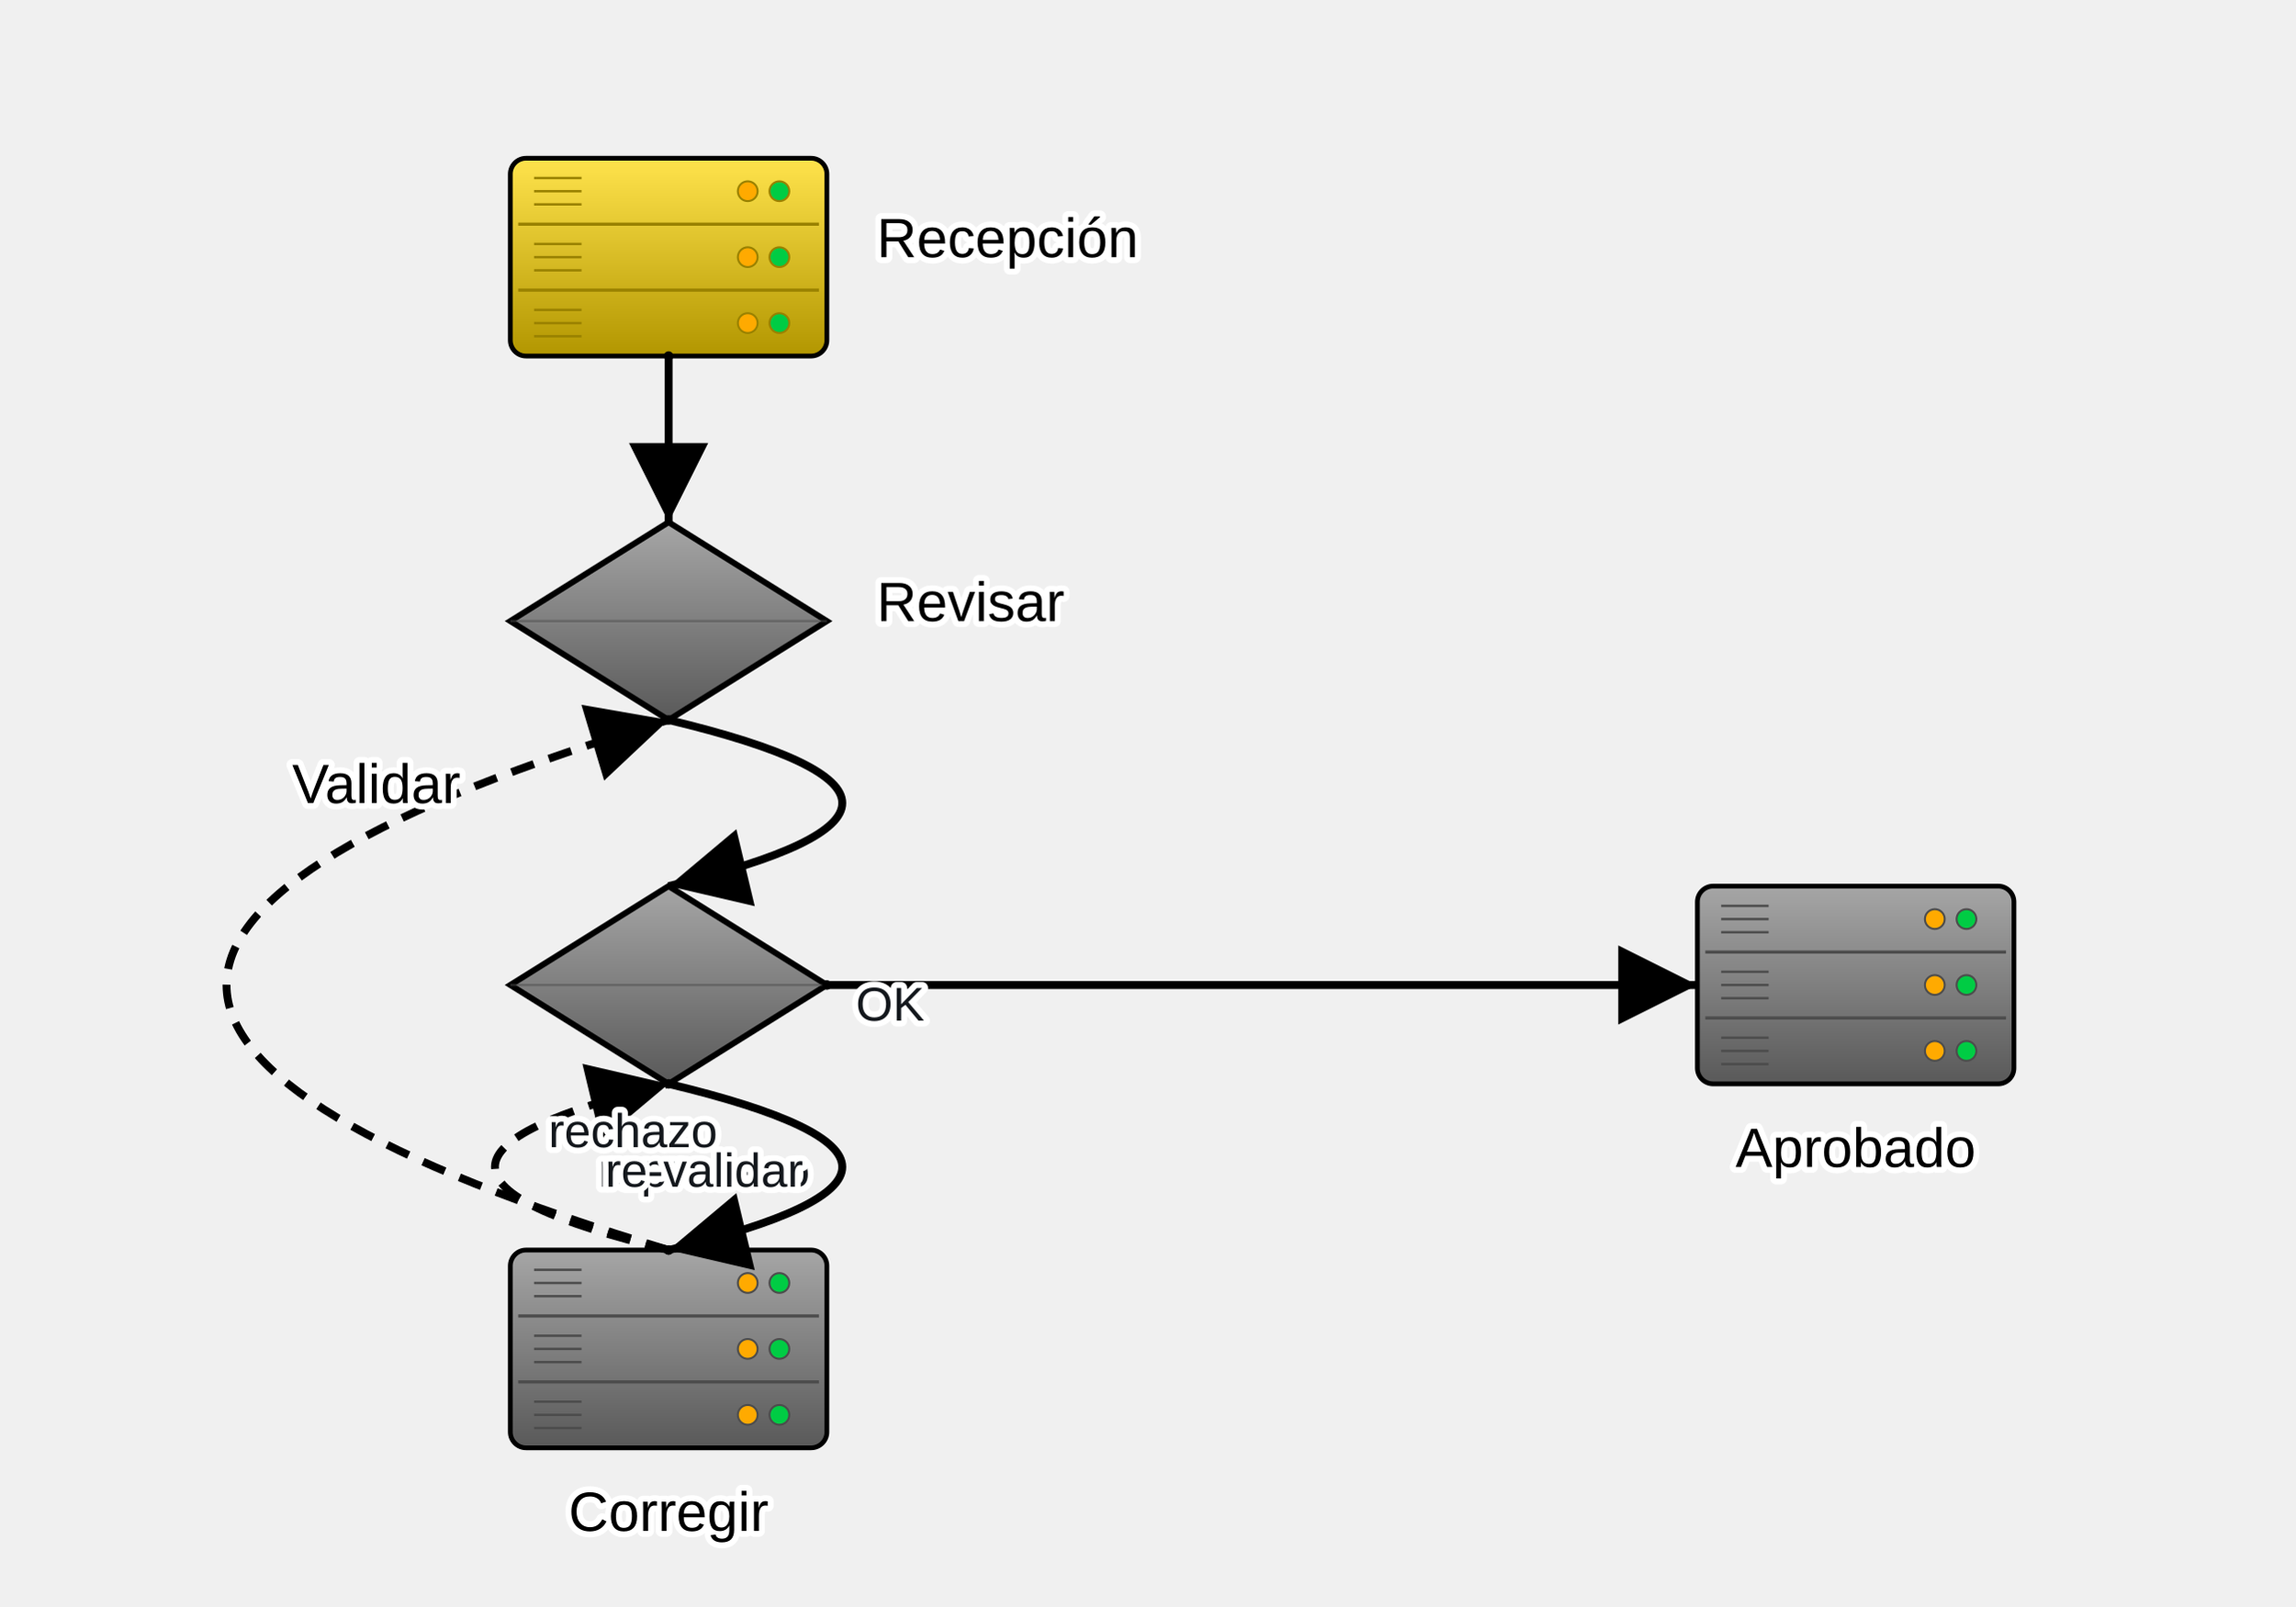
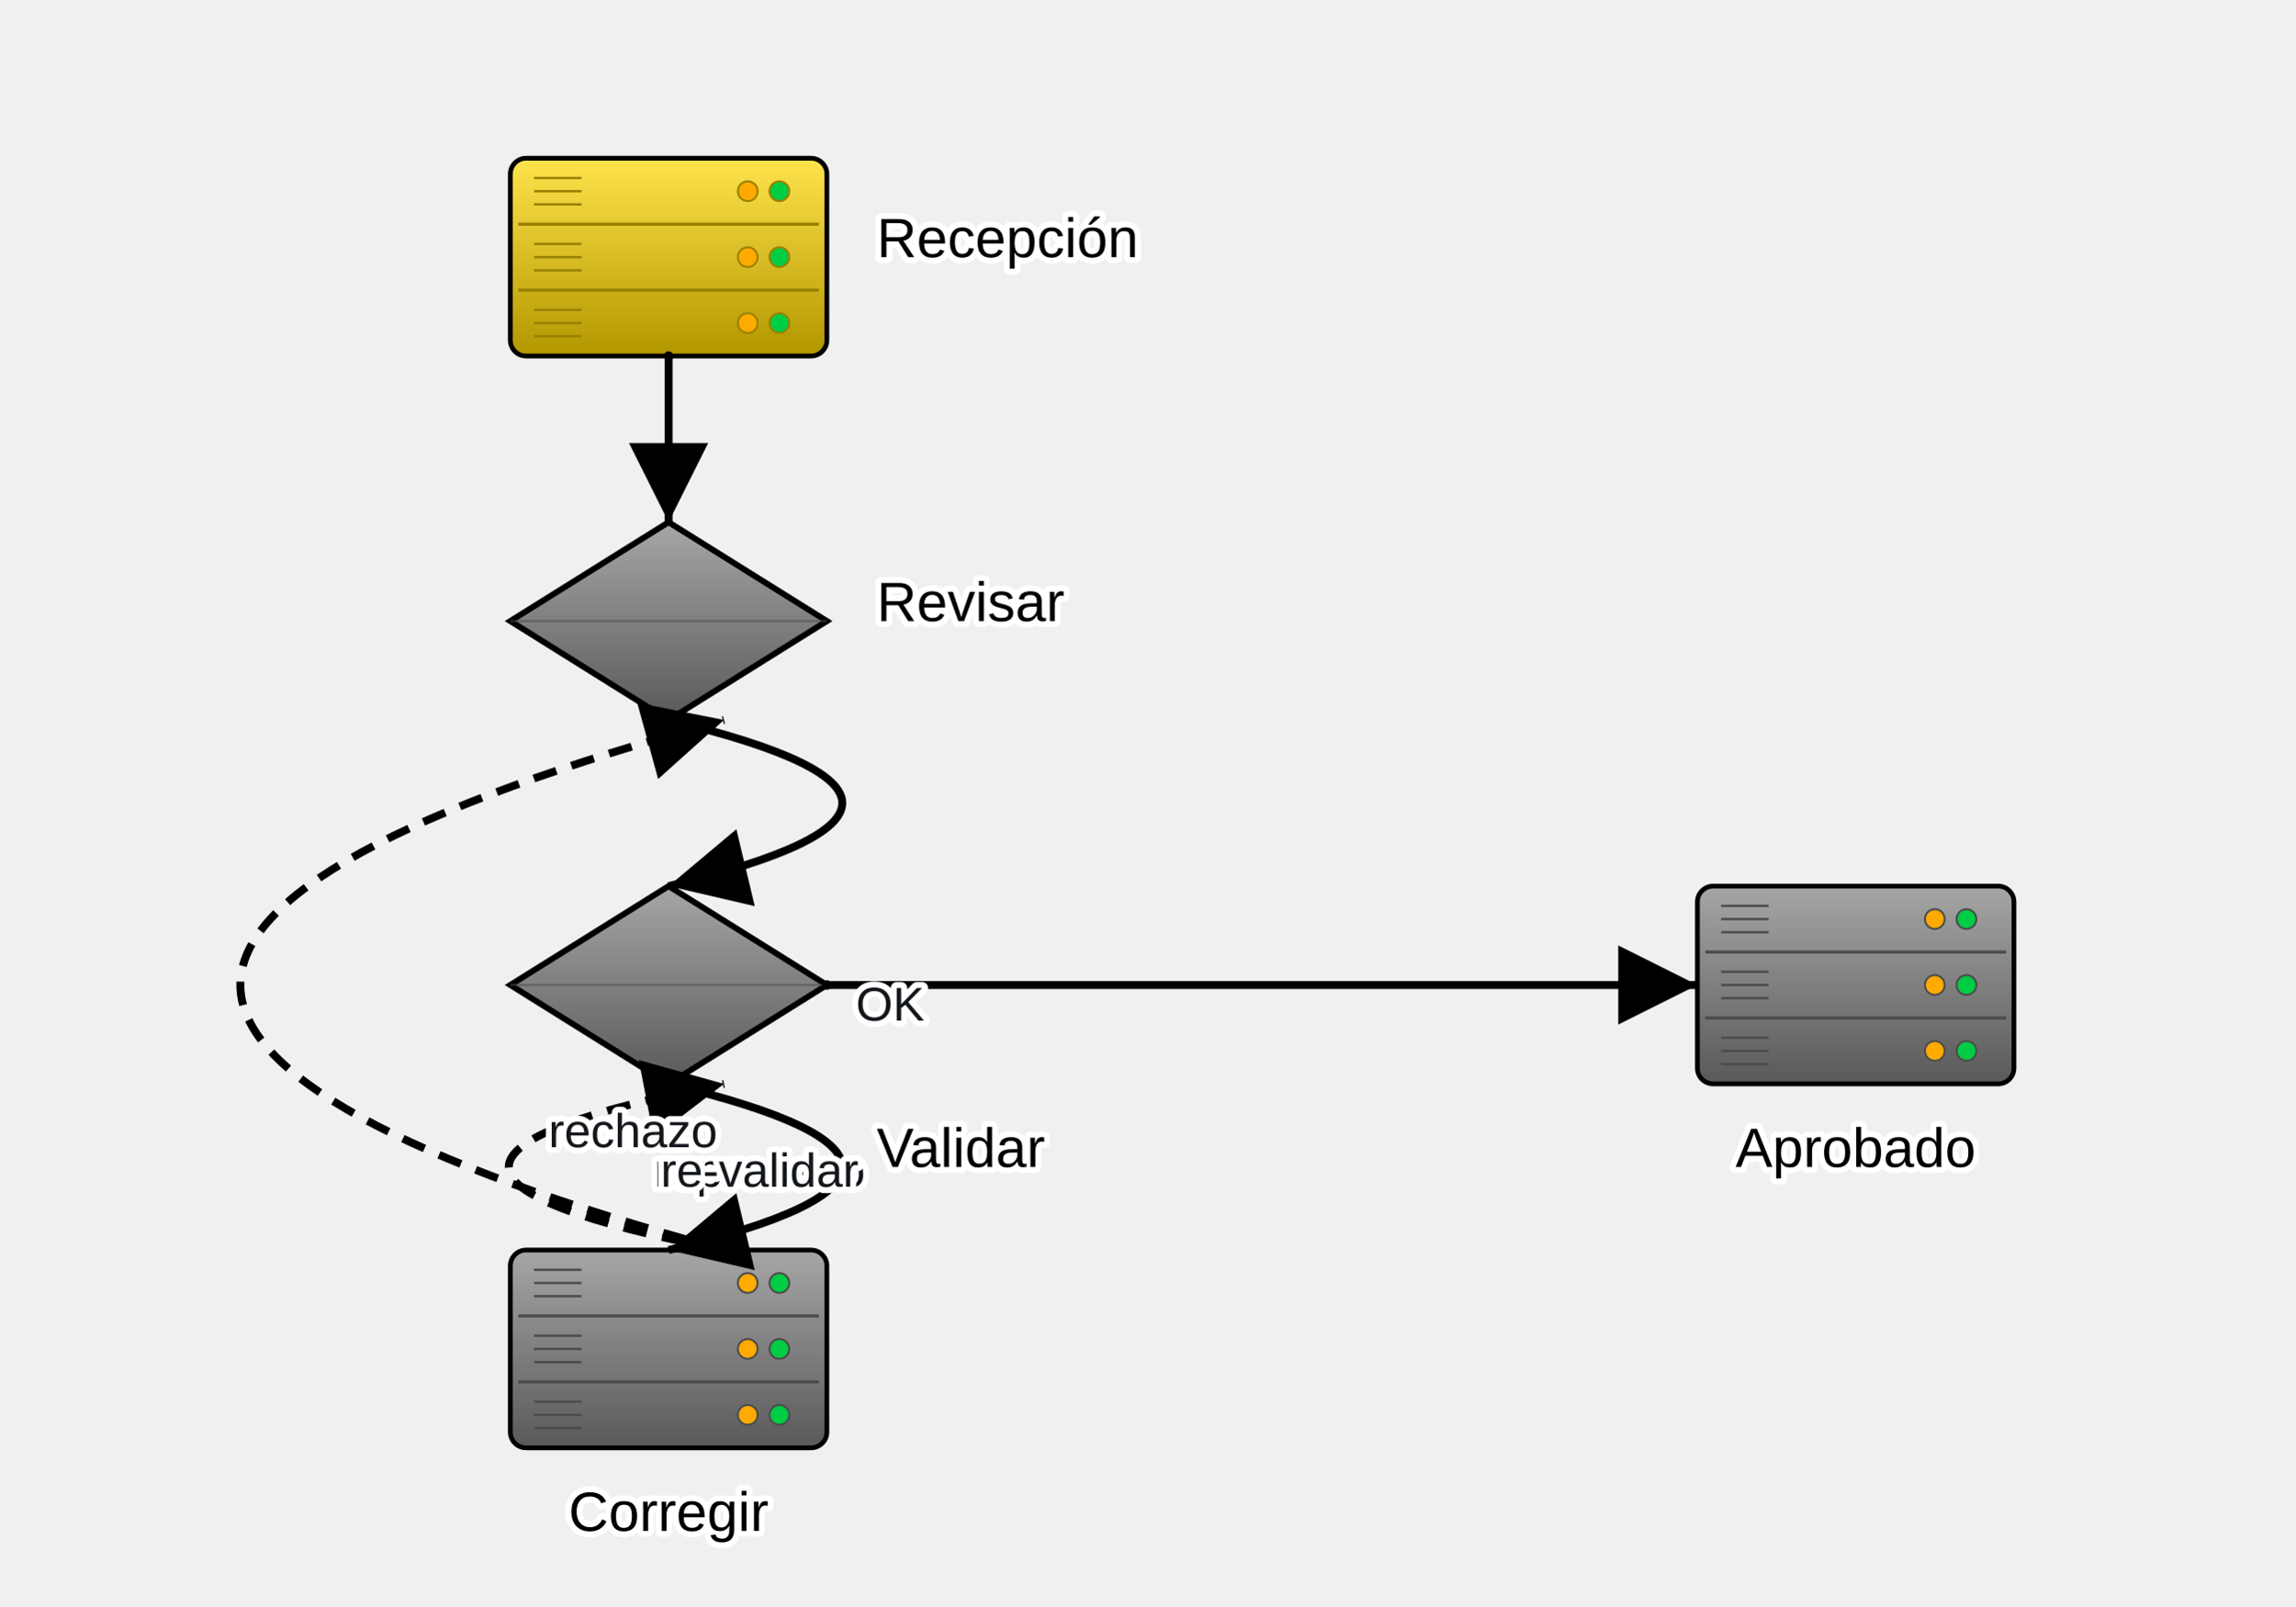
<svg xmlns="http://www.w3.org/2000/svg" baseProfile="full" height="406.0" version="1.1" viewBox="0,0,580.0,406.0" width="580.0">
  <defs>
    <style type="text/css">text{paint-order:stroke;stroke:#ffffff;stroke-width:3px;stroke-linejoin:round;stroke-linecap:round}</style>
    <filter height="140%" id="text-glow" width="140%" x="-20%" y="-20%">
      <feMerge>
        <feMergeNode in="SourceGraphic" />
      </feMerge>
    </filter>
    <marker id="arrow-end" markerHeight="10" markerWidth="10" orient="auto" refX="10" refY="5">
      <path d="M 0 0 L 10 5 L 0 10 z" fill="black" />
    </marker>
    <marker id="arrow-start" markerHeight="10" markerWidth="10" orient="auto" refX="0" refY="5">
      <path d="M 10 0 L 0 5 L 10 10 z" fill="black" />
    </marker>
    <marker id="circle-start" markerHeight="2.4" markerUnits="userSpaceOnUse" markerWidth="2.4" orient="auto" refX="1.2" refY="1.2">
      <circle cx="1.2" cy="1.2" fill="black" r="1.2" />
    </marker>
    <marker id="circle-end" markerHeight="2.4" markerUnits="userSpaceOnUse" markerWidth="2.4" orient="auto" refX="1.2" refY="1.2">
      <circle cx="1.2" cy="1.2" fill="black" r="1.2" />
    </marker>
    <linearGradient id="gradient-inicio" x1="0%" x2="0%" y1="0%" y2="100%">
      <stop offset="0%" stop-color="#ffe34c" />
      <stop offset="100%" stop-color="#b29600" />
    </linearGradient>
    <linearGradient id="gradient-revisar" x1="0%" x2="0%" y1="0%" y2="100%">
      <stop offset="0%" stop-color="#a6a6a6" />
      <stop offset="100%" stop-color="#595959" />
    </linearGradient>
    <linearGradient id="gradient-validar" x1="0%" x2="0%" y1="0%" y2="100%">
      <stop offset="0%" stop-color="#a6a6a6" />
      <stop offset="100%" stop-color="#595959" />
    </linearGradient>
    <linearGradient id="gradient-corregir" x1="0%" x2="0%" y1="0%" y2="100%">
      <stop offset="0%" stop-color="#a6a6a6" />
      <stop offset="100%" stop-color="#595959" />
    </linearGradient>
    <linearGradient id="gradient-aprobado" x1="0%" x2="0%" y1="0%" y2="100%">
      <stop offset="0%" stop-color="#a6a6a6" />
      <stop offset="100%" stop-color="#595959" />
    </linearGradient>
  </defs>
  <g id="inicio">
    <rect fill="url(#gradient-inicio)" height="50" rx="4" ry="4" stroke="black" stroke-width="1.2" width="80" x="128.96" y="40.0" />
    <line stroke="#998100" stroke-width="0.8" x1="130.96" x2="206.96" y1="56.667" y2="56.667" />
    <line stroke="#998100" stroke-width="0.8" x1="130.96" x2="206.96" y1="73.333" y2="73.333" />
    <circle cx="196.96" cy="48.333" fill="#00cc44" r="2.5" stroke="#998100" stroke-width="0.5" />
    <circle cx="188.96" cy="48.333" fill="#ffaa00" r="2.5" stroke="#998100" stroke-width="0.5" />
    <circle cx="196.96" cy="65.0" fill="#00cc44" r="2.5" stroke="#998100" stroke-width="0.5" />
    <circle cx="188.96" cy="65.0" fill="#ffaa00" r="2.5" stroke="#998100" stroke-width="0.5" />
    <circle cx="196.96" cy="81.667" fill="#00cc44" r="2.5" stroke="#998100" stroke-width="0.5" />
    <circle cx="188.96" cy="81.667" fill="#ffaa00" r="2.5" stroke="#998100" stroke-width="0.5" />
    <line stroke="#998100" stroke-width="0.6" x1="134.96" x2="146.96" y1="45.0" y2="45.0" />
    <line stroke="#998100" stroke-width="0.6" x1="134.96" x2="146.96" y1="48.333" y2="48.333" />
    <line stroke="#998100" stroke-width="0.6" x1="134.96" x2="146.96" y1="51.667" y2="51.667" />
    <line stroke="#998100" stroke-width="0.6" x1="134.96" x2="146.96" y1="61.667" y2="61.667" />
    <line stroke="#998100" stroke-width="0.6" x1="134.96" x2="146.96" y1="65.0" y2="65.0" />
    <line stroke="#998100" stroke-width="0.6" x1="134.96" x2="146.96" y1="68.333" y2="68.333" />
    <line stroke="#998100" stroke-width="0.6" x1="134.96" x2="146.96" y1="78.333" y2="78.333" />
    <line stroke="#998100" stroke-width="0.6" x1="134.96" x2="146.96" y1="81.667" y2="81.667" />
    <line stroke="#998100" stroke-width="0.6" x1="134.96" x2="146.96" y1="85" y2="85" />
  </g>
  <g id="revisar">
    <polygon fill="url(#gradient-revisar)" points="168.96,132.0 208.96,157.0 168.96,182.0 128.96,157.0" stroke="black" stroke-width="1.5" />
    <line opacity="0.5" stroke="#4c4c4c" stroke-width="0.6" x1="128.96" x2="208.96" y1="157.0" y2="157.0" />
  </g>
  <g id="validar">
    <polygon fill="url(#gradient-validar)" points="168.96,224.0 208.96,249.0 168.96,274.0 128.96,249.0" stroke="black" stroke-width="1.5" />
    <line opacity="0.5" stroke="#4c4c4c" stroke-width="0.6" x1="128.96" x2="208.96" y1="249.0" y2="249.0" />
  </g>
  <g id="corregir">
    <rect fill="url(#gradient-corregir)" height="50" rx="4" ry="4" stroke="black" stroke-width="1.2" width="80" x="128.96" y="316.0" />
    <line stroke="#4c4c4c" stroke-width="0.8" x1="130.96" x2="206.96" y1="332.667" y2="332.667" />
    <line stroke="#4c4c4c" stroke-width="0.8" x1="130.96" x2="206.96" y1="349.333" y2="349.333" />
    <circle cx="196.96" cy="324.333" fill="#00cc44" r="2.5" stroke="#4c4c4c" stroke-width="0.5" />
    <circle cx="188.96" cy="324.333" fill="#ffaa00" r="2.5" stroke="#4c4c4c" stroke-width="0.5" />
    <circle cx="196.96" cy="341.0" fill="#00cc44" r="2.5" stroke="#4c4c4c" stroke-width="0.5" />
    <circle cx="188.96" cy="341.0" fill="#ffaa00" r="2.5" stroke="#4c4c4c" stroke-width="0.5" />
    <circle cx="196.96" cy="357.667" fill="#00cc44" r="2.5" stroke="#4c4c4c" stroke-width="0.5" />
    <circle cx="188.96" cy="357.667" fill="#ffaa00" r="2.5" stroke="#4c4c4c" stroke-width="0.5" />
    <line stroke="#4c4c4c" stroke-width="0.6" x1="134.96" x2="146.96" y1="321.0" y2="321.0" />
    <line stroke="#4c4c4c" stroke-width="0.6" x1="134.96" x2="146.96" y1="324.333" y2="324.333" />
    <line stroke="#4c4c4c" stroke-width="0.6" x1="134.96" x2="146.96" y1="327.667" y2="327.667" />
    <line stroke="#4c4c4c" stroke-width="0.6" x1="134.96" x2="146.96" y1="337.667" y2="337.667" />
    <line stroke="#4c4c4c" stroke-width="0.6" x1="134.96" x2="146.96" y1="341.0" y2="341.0" />
    <line stroke="#4c4c4c" stroke-width="0.6" x1="134.96" x2="146.96" y1="344.333" y2="344.333" />
    <line stroke="#4c4c4c" stroke-width="0.6" x1="134.96" x2="146.96" y1="354.333" y2="354.333" />
    <line stroke="#4c4c4c" stroke-width="0.6" x1="134.96" x2="146.96" y1="357.667" y2="357.667" />
    <line stroke="#4c4c4c" stroke-width="0.6" x1="134.96" x2="146.96" y1="361.0" y2="361.0" />
  </g>
  <g id="aprobado">
    <rect fill="url(#gradient-aprobado)" height="50" rx="4" ry="4" stroke="black" stroke-width="1.2" width="80" x="428.96" y="224.0" />
    <line stroke="#4c4c4c" stroke-width="0.8" x1="430.96" x2="506.96" y1="240.667" y2="240.667" />
    <line stroke="#4c4c4c" stroke-width="0.8" x1="430.96" x2="506.96" y1="257.333" y2="257.333" />
    <circle cx="496.96" cy="232.333" fill="#00cc44" r="2.5" stroke="#4c4c4c" stroke-width="0.5" />
    <circle cx="488.96" cy="232.333" fill="#ffaa00" r="2.5" stroke="#4c4c4c" stroke-width="0.5" />
    <circle cx="496.96" cy="249.0" fill="#00cc44" r="2.5" stroke="#4c4c4c" stroke-width="0.5" />
    <circle cx="488.96" cy="249.0" fill="#ffaa00" r="2.5" stroke="#4c4c4c" stroke-width="0.5" />
    <circle cx="496.96" cy="265.667" fill="#00cc44" r="2.5" stroke="#4c4c4c" stroke-width="0.5" />
    <circle cx="488.96" cy="265.667" fill="#ffaa00" r="2.5" stroke="#4c4c4c" stroke-width="0.5" />
    <line stroke="#4c4c4c" stroke-width="0.6" x1="434.96" x2="446.96" y1="229.0" y2="229.0" />
    <line stroke="#4c4c4c" stroke-width="0.6" x1="434.96" x2="446.96" y1="232.333" y2="232.333" />
    <line stroke="#4c4c4c" stroke-width="0.6" x1="434.96" x2="446.96" y1="235.667" y2="235.667" />
    <line stroke="#4c4c4c" stroke-width="0.6" x1="434.96" x2="446.96" y1="245.667" y2="245.667" />
    <line stroke="#4c4c4c" stroke-width="0.6" x1="434.96" x2="446.96" y1="249.0" y2="249.0" />
    <line stroke="#4c4c4c" stroke-width="0.6" x1="434.96" x2="446.96" y1="252.333" y2="252.333" />
    <line stroke="#4c4c4c" stroke-width="0.6" x1="434.96" x2="446.96" y1="262.333" y2="262.333" />
    <line stroke="#4c4c4c" stroke-width="0.6" x1="434.96" x2="446.96" y1="265.667" y2="265.667" />
    <line stroke="#4c4c4c" stroke-width="0.6" x1="434.96" x2="446.96" y1="269.0" y2="269.0" />
  </g>
  <polyline fill="none" marker-end="url(#arrow-end)" marker-start="url(#circle-start)" points="168.96,90.0 168.96,132.0" stroke="black" stroke-width="2" />
  <path d="M 168.96,182.0 C 227.48,196.0 227.48,210.0 168.96,224.0" fill="none" marker-end="url(#arrow-end)" marker-start="url(#circle-start)" stroke="black" stroke-width="2" />
  <polyline fill="none" marker-end="url(#arrow-end)" marker-start="url(#circle-start)" points="208.96,249.0 428.96,249.0" stroke="black" stroke-width="2" />
  <path d="M 168.96,274.0 C 227.48,288.0 227.48,302.0 168.96,316.0" fill="none" marker-end="url(#arrow-end)" marker-start="url(#circle-start)" stroke="black" stroke-width="2" />
-   <path d="M 168.96,316.0 C 20.0,271.333 20.0,226.667 168.96,182.0" fill="none" marker-end="url(#arrow-end)" marker-start="url(#circle-start)" stroke="black" stroke-dasharray="6,4" stroke-width="2" />
-   <path d="M 168.96,316.0 C 110.44,302.0 110.44,288.0 168.96,274.0" fill="none" marker-end="url(#arrow-end)" marker-start="url(#circle-start)" stroke="black" stroke-dasharray="6,4" stroke-width="2" />
+   <path d="M 182.96,316.0 C 20.0,271.333 20.0,226.667 182.96,182.0" fill="none" marker-end="url(#arrow-end)" marker-start="url(#circle-start)" stroke="black" stroke-dasharray="6,4" stroke-width="2" />
+   <path d="M 182.96,316.0 C 110.44,302.0 110.44,288.0 182.96,274.0" fill="none" marker-end="url(#arrow-end)" marker-start="url(#circle-start)" stroke="black" stroke-dasharray="6,4" stroke-width="2" />
  <text fill="black" filter="url(#text-glow)" font-family="Arial, sans-serif" font-size="14px" text-anchor="start" x="221.56" y="65.0">Recepción</text>
  <text fill="black" filter="url(#text-glow)" font-family="Arial, sans-serif" font-size="14px" text-anchor="start" x="221.56" y="157.0">Revisar</text>
-   <text fill="black" filter="url(#text-glow)" font-family="Arial, sans-serif" font-size="14px" text-anchor="end" x="116.36" y="203.0">Validar</text>
+   <text fill="black" filter="url(#text-glow)" font-family="Arial, sans-serif" font-size="14px" text-anchor="start" x="221.56" y="295.0">Validar</text>
  <text fill="black" filter="url(#text-glow)" font-family="Arial, sans-serif" font-size="14px" text-anchor="middle" x="168.96" y="387.0">Corregir</text>
  <text fill="black" filter="url(#text-glow)" font-family="Arial, sans-serif" font-size="14px" text-anchor="middle" x="468.96" y="295.0">Aprobado</text>
  <text fill="#14181d" font-family="Arial, sans-serif" font-size="12px" text-anchor="middle" x="224.96" y="258.0">OK</text>
  <text fill="#14181d" font-family="Arial, sans-serif" font-size="12px" text-anchor="middle" x="159.96" y="290.0">rechazo</text>
-   <text fill="#14181d" font-family="Arial, sans-serif" font-size="12px" text-anchor="middle" x="177.96" y="300.0">reproceso</text>
-   <text fill="#14181d" font-family="Arial, sans-serif" font-size="12px" text-anchor="middle" x="177.96" y="300.0">re-validar</text>
+   <text fill="#14181d" font-family="Arial, sans-serif" font-size="12px" text-anchor="middle" x="191.96" y="300.0">reproceso</text>
+   <text fill="#14181d" font-family="Arial, sans-serif" font-size="12px" text-anchor="middle" x="191.96" y="300.0">re-validar</text>
</svg>
